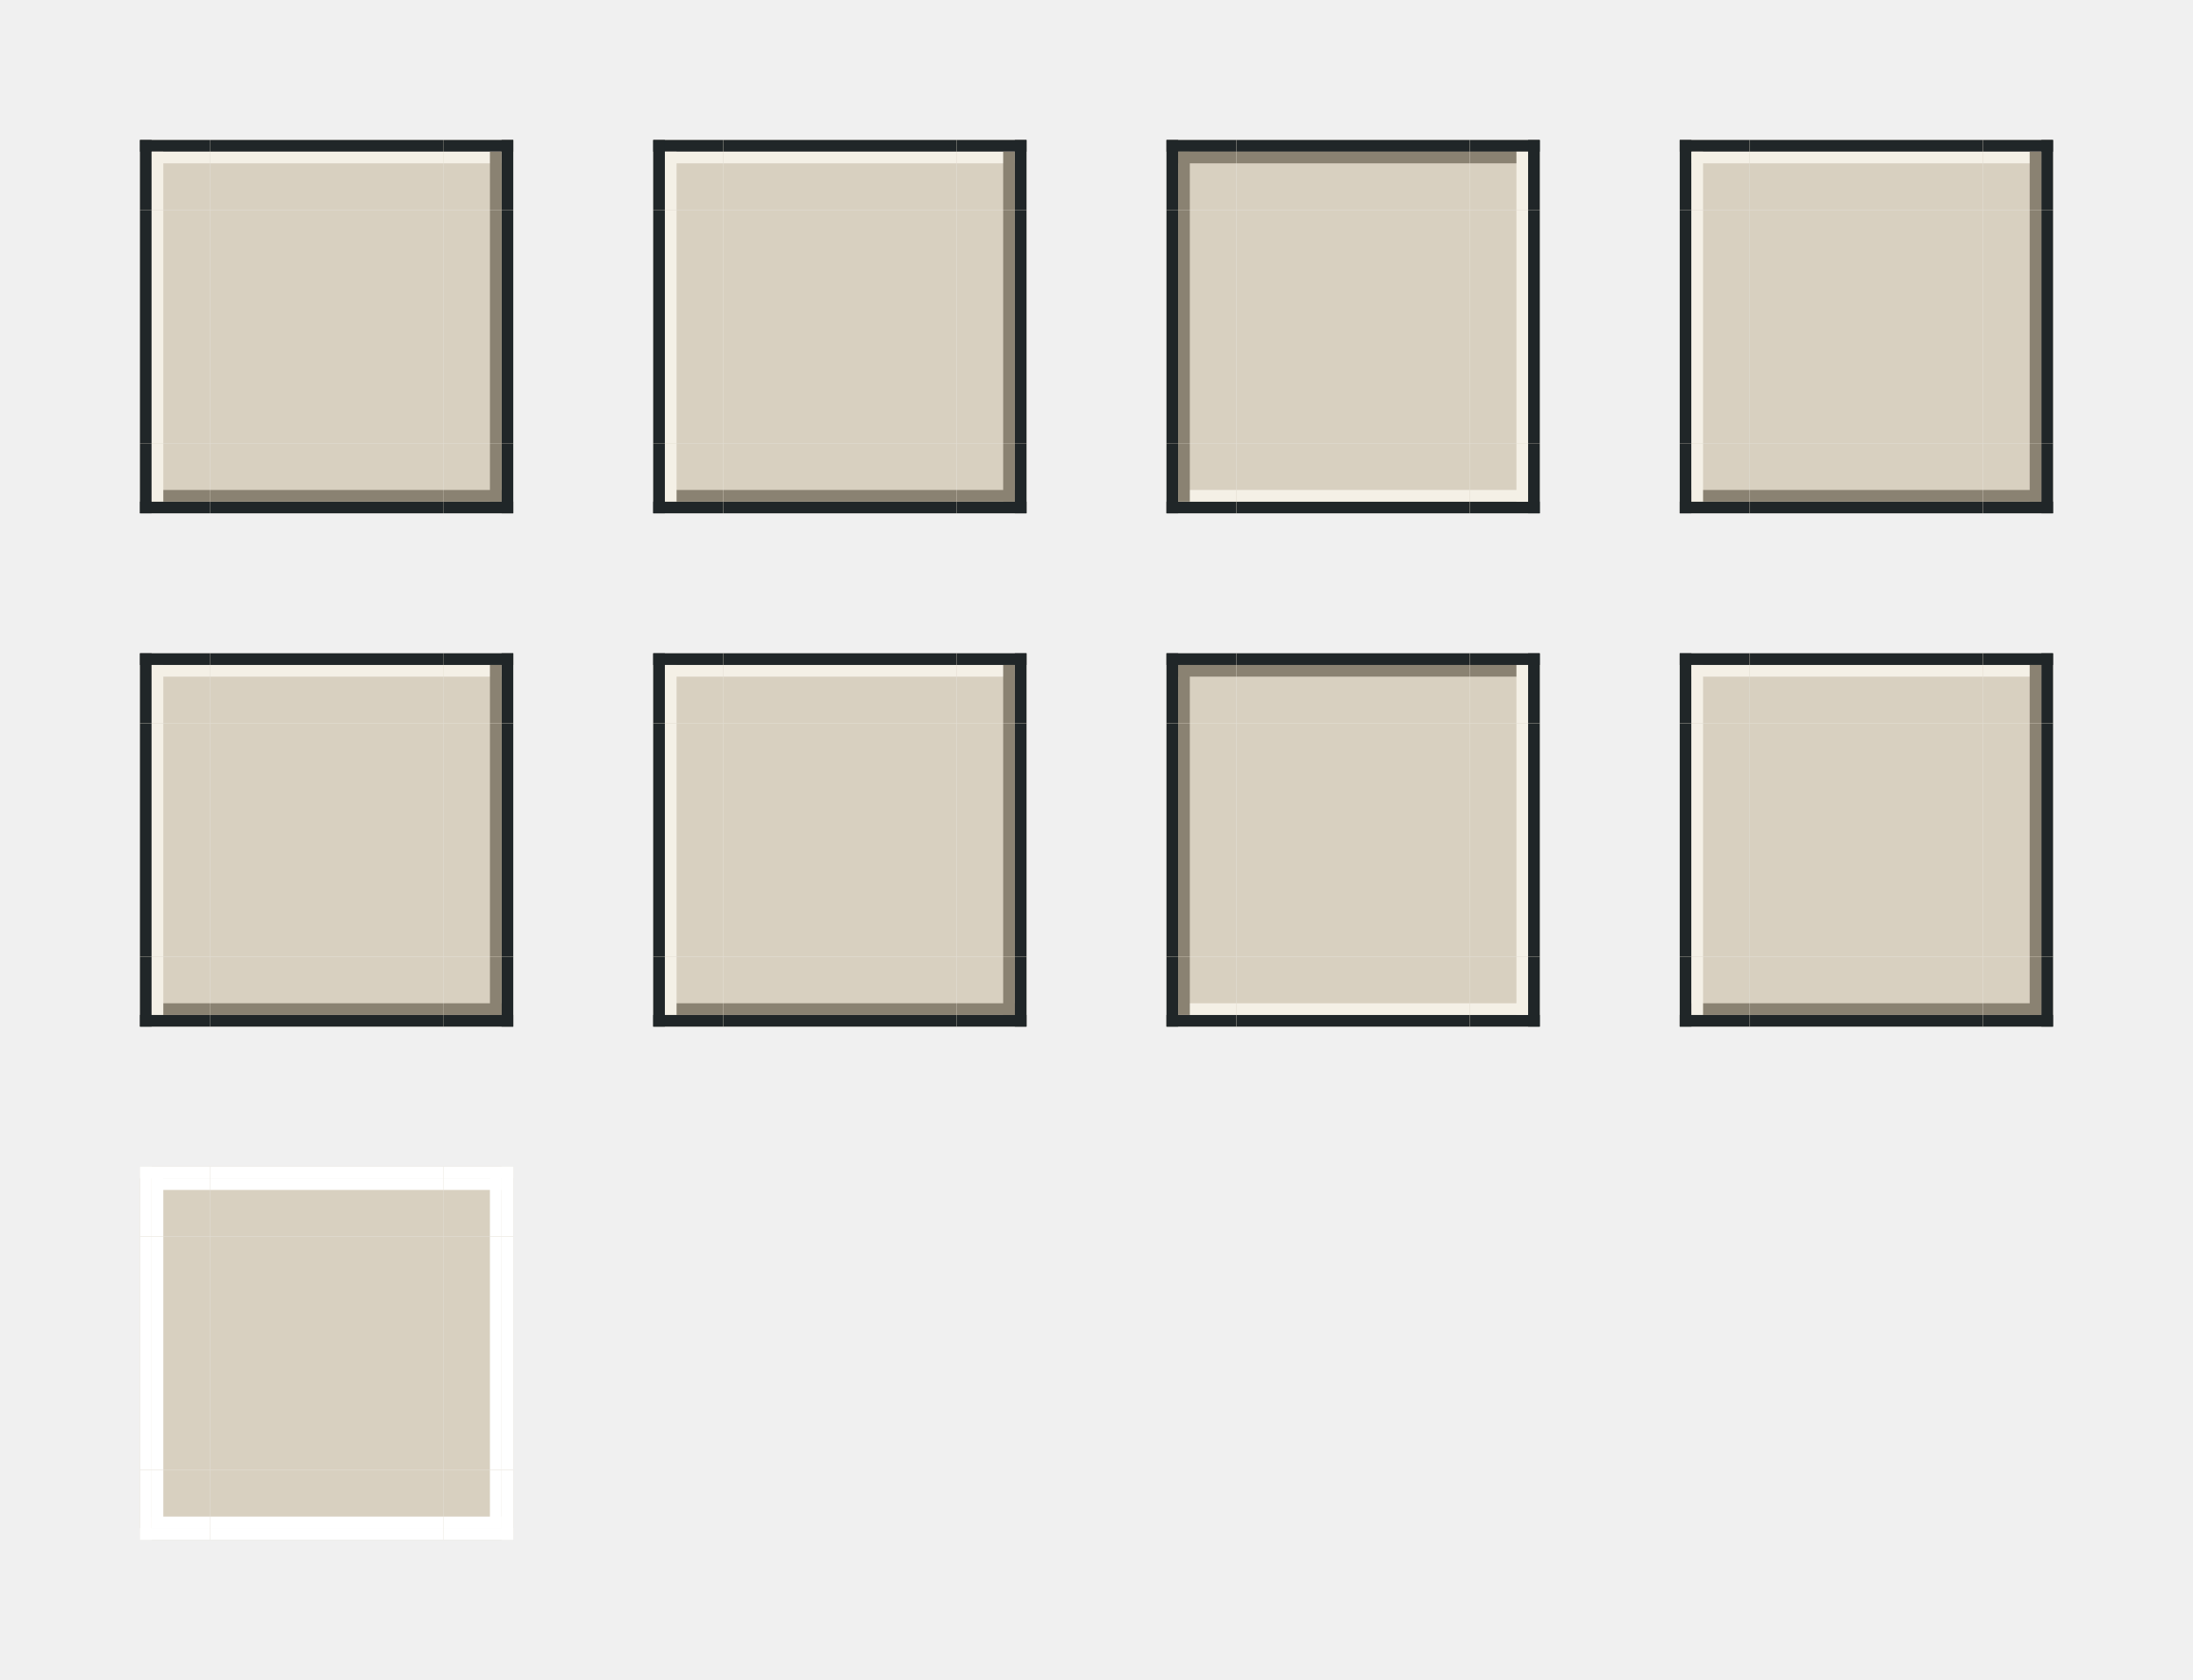
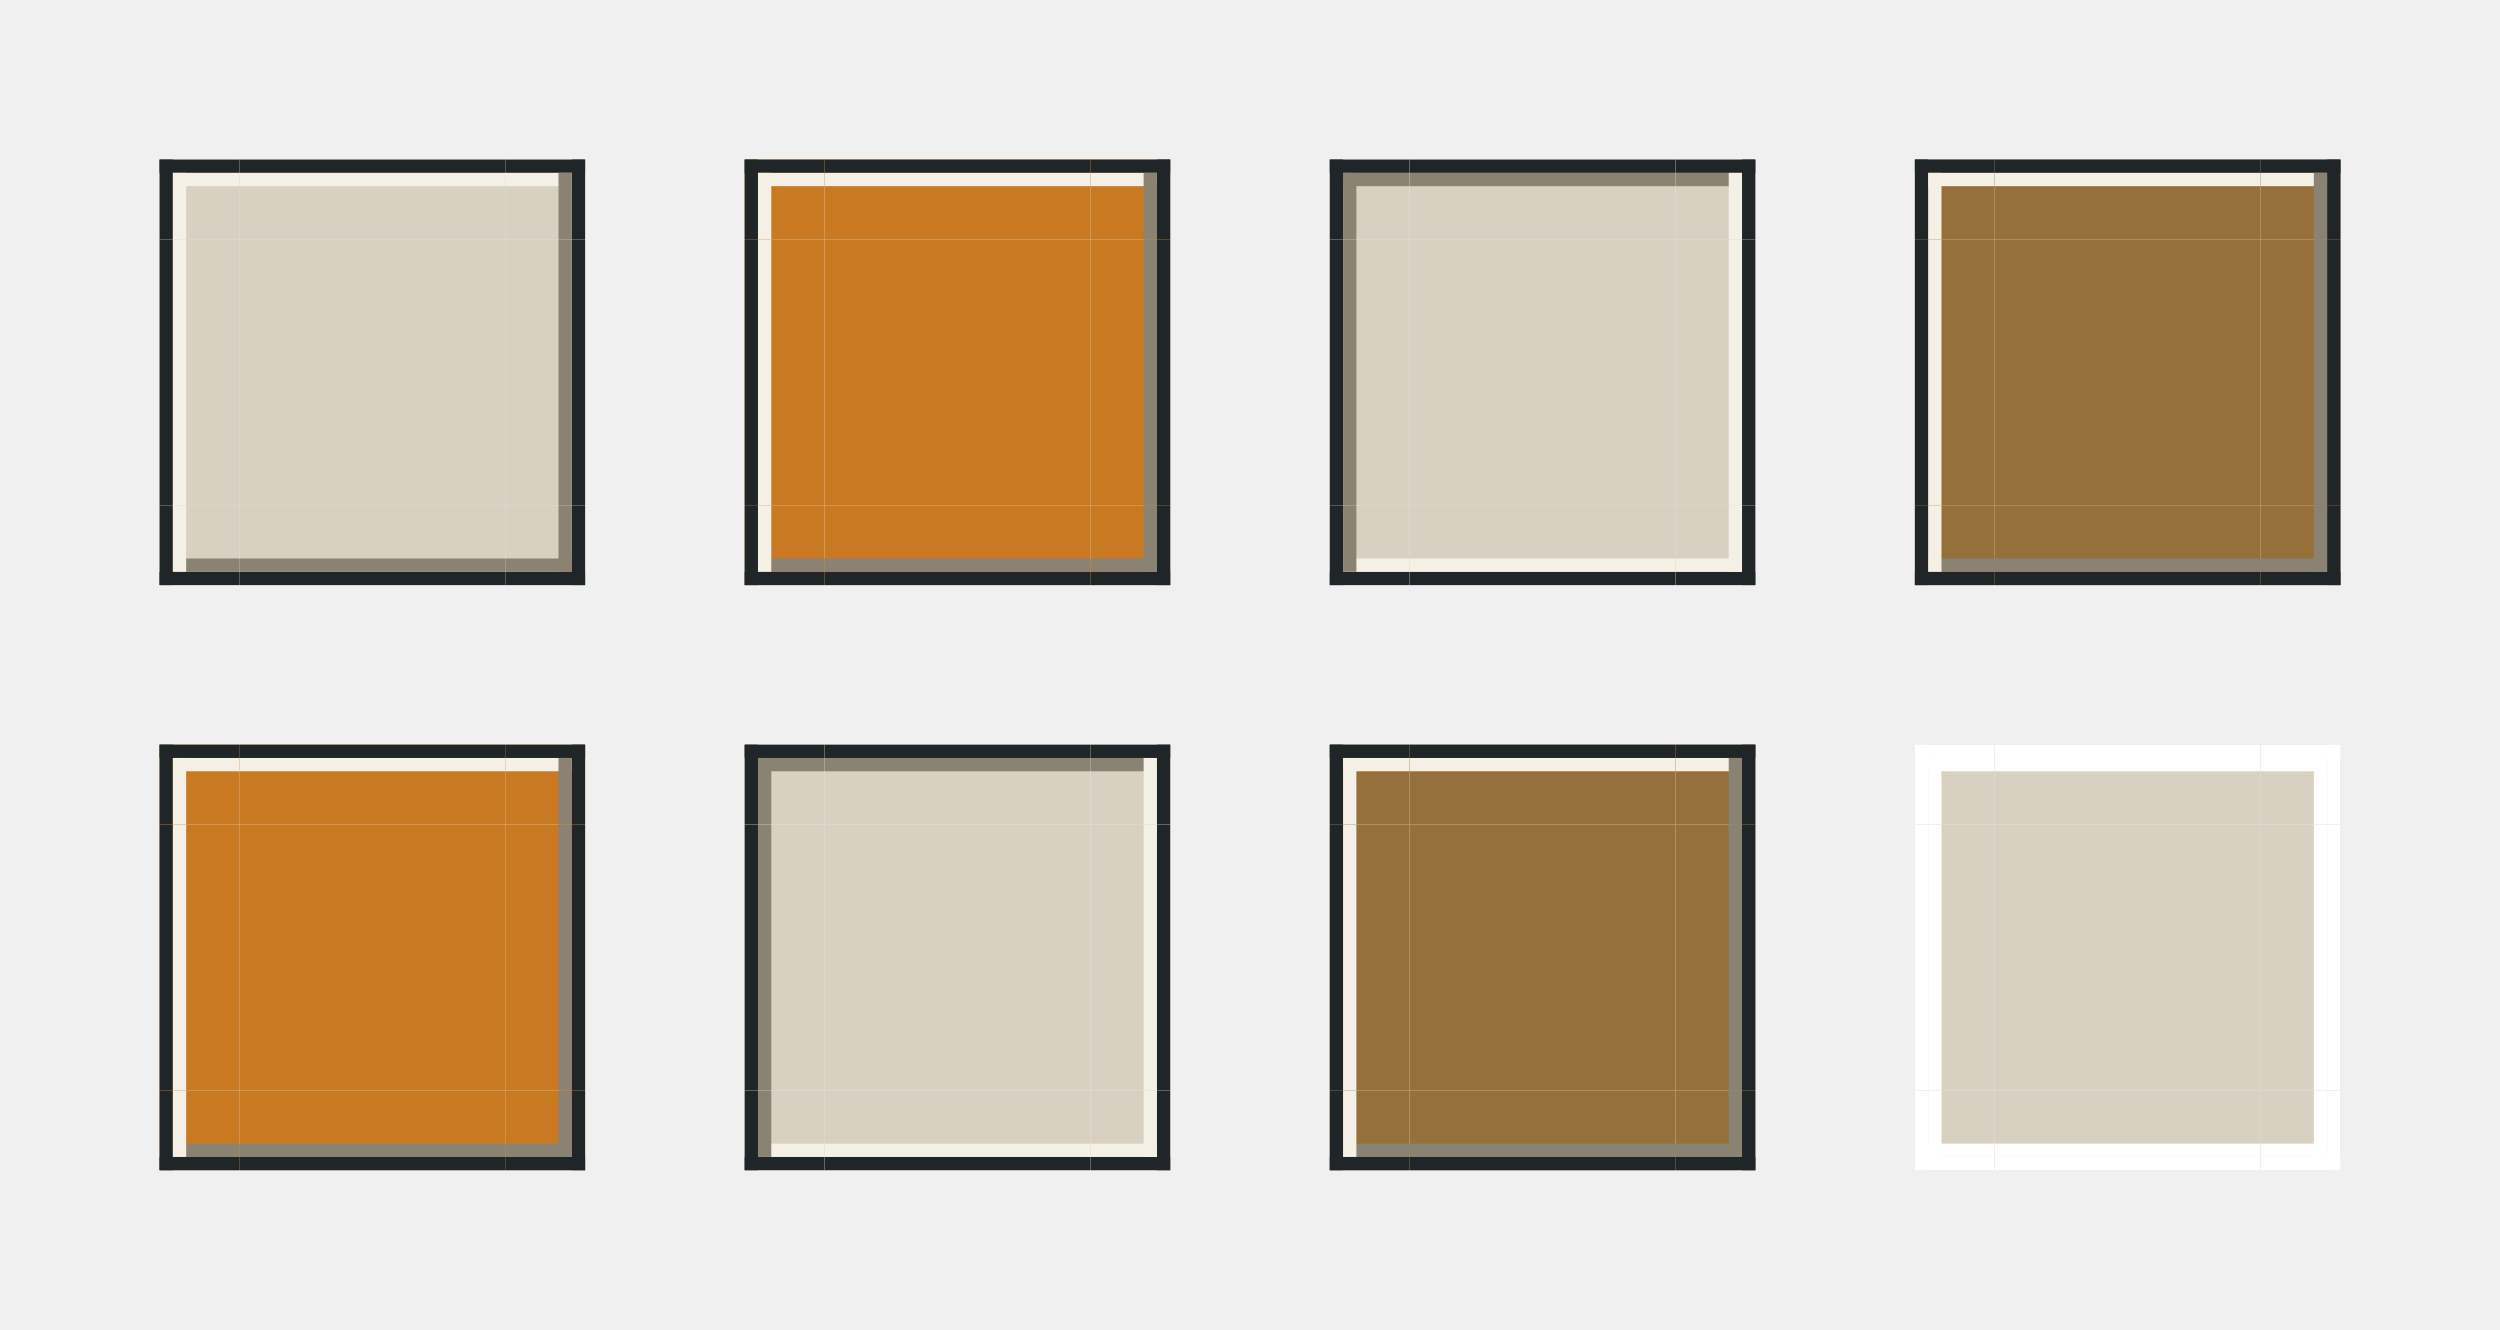
- <svg xmlns="http://www.w3.org/2000/svg" width="188" height="144" viewBox="0 0 188 144">
+ <svg xmlns="http://www.w3.org/2000/svg" width="188" height="100" viewBox="0 0 188 100">
  <defs>
    <style id="current-color-scheme" type="text/css">
      .ColorScheme-Text { color:#202628; stop-color:#202628; }
      .ColorScheme-Background { color:#d8d0c0; stop-color:#d8d0c0; }
      .ColorScheme-Highlight { color:#96703a; stop-color:#96703a; }
      .ColorScheme-ViewText { color:#202628; stop-color:#202628; }
      .ColorScheme-ViewBackground { color:#f0ece0; stop-color:#f0ece0; }
      .ColorScheme-ViewHover { color:#c87922; stop-color:#c87922; }
      .ColorScheme-ViewFocus { color:#96703a; stop-color:#96703a; }
      .ColorScheme-ButtonText { color:#202628; stop-color:#202628; }
      .ColorScheme-ButtonBackground { color:#d8d0c0; stop-color:#d8d0c0; }
      .ColorScheme-ButtonHover { color:#c87922; stop-color:#c87922; }
      .ColorScheme-ButtonFocus { color:#96703a; stop-color:#96703a; }
-       .ColorScheme-Frame { color:#202628; stop-color:#202628; }
+       .ColorScheme-HighlightedText { color:#f0ece0; stop-color:#f0ece0; }
+       .ColorScheme-ComplementaryBackground { color:#c8bca4; stop-color:#c8bca4; }
      .ColorScheme-NegativeText { color:#a83232; stop-color:#a83232; }
      .ColorScheme-NeutralText { color:#c87922; stop-color:#c87922; }
      .ColorScheme-PositiveText { color:#39734a; stop-color:#39734a; }
    </style>
  </defs>
  <g id="normal-topleft">
    <rect x="12" y="12" width="6" height="6" class="ColorScheme-Background" style="fill:currentColor;fill-opacity:1;stroke:none" />
    <rect x="12" y="12" width="6" height="1" fill="#202628" />
    <rect x="13" y="13" width="5" height="1" fill="#f4f0e6" />
    <rect x="12" y="12" width="1" height="6" fill="#202628" />
    <rect x="13" y="13" width="1" height="5" fill="#f4f0e6" />
  </g>
  <g id="normal-top">
    <rect x="18" y="12" width="20" height="6" class="ColorScheme-Background" style="fill:currentColor;fill-opacity:1;stroke:none" />
    <rect x="18" y="12" width="20" height="1" fill="#202628" />
    <rect x="18" y="13" width="20" height="1" fill="#f4f0e6" />
  </g>
  <g id="normal-topright">
    <rect x="38" y="12" width="6" height="6" class="ColorScheme-Background" style="fill:currentColor;fill-opacity:1;stroke:none" />
    <rect x="38" y="12" width="6" height="1" fill="#202628" />
    <rect x="38" y="13" width="5" height="1" fill="#f4f0e6" />
    <rect x="43" y="12" width="1" height="6" fill="#202628" />
    <rect x="42" y="13" width="1" height="5" fill="#8a8272" />
  </g>
  <g id="normal-left">
    <rect x="12" y="18" width="6" height="20" class="ColorScheme-Background" style="fill:currentColor;fill-opacity:1;stroke:none" />
    <rect x="12" y="18" width="1" height="20" fill="#202628" />
    <rect x="13" y="18" width="1" height="20" fill="#f4f0e6" />
  </g>
  <g id="normal-center">
    <rect x="18" y="18" width="20" height="20" class="ColorScheme-Background" style="fill:currentColor;fill-opacity:1;stroke:none" />
  </g>
  <g id="normal-right">
    <rect x="38" y="18" width="6" height="20" class="ColorScheme-Background" style="fill:currentColor;fill-opacity:1;stroke:none" />
    <rect x="43" y="18" width="1" height="20" fill="#202628" />
    <rect x="42" y="18" width="1" height="20" fill="#8a8272" />
  </g>
  <g id="normal-bottomleft">
    <rect x="12" y="38" width="6" height="6" class="ColorScheme-Background" style="fill:currentColor;fill-opacity:1;stroke:none" />
    <rect x="12" y="43" width="6" height="1" fill="#202628" />
    <rect x="13" y="42" width="5" height="1" fill="#8a8272" />
    <rect x="12" y="38" width="1" height="6" fill="#202628" />
    <rect x="13" y="38" width="1" height="5" fill="#f4f0e6" />
  </g>
  <g id="normal-bottom">
    <rect x="18" y="38" width="20" height="6" class="ColorScheme-Background" style="fill:currentColor;fill-opacity:1;stroke:none" />
    <rect x="18" y="43" width="20" height="1" fill="#202628" />
    <rect x="18" y="42" width="20" height="1" fill="#8a8272" />
  </g>
  <g id="normal-bottomright">
    <rect x="38" y="38" width="6" height="6" class="ColorScheme-Background" style="fill:currentColor;fill-opacity:1;stroke:none" />
    <rect x="38" y="43" width="6" height="1" fill="#202628" />
    <rect x="38" y="42" width="5" height="1" fill="#8a8272" />
    <rect x="43" y="38" width="1" height="6" fill="#202628" />
    <rect x="42" y="38" width="1" height="5" fill="#8a8272" />
  </g>
-   <rect id="normal-hint-top-margin" x="28" y="12" width="2" height="2" fill="#ff00ff" opacity="0" />
-   <rect id="normal-hint-bottom-margin" x="28" y="42" width="2" height="2" fill="#ff00ff" opacity="0" />
-   <rect id="normal-hint-left-margin" x="12" y="28" width="2" height="2" fill="#ff00ff" opacity="0" />
-   <rect id="normal-hint-right-margin" x="42" y="28" width="2" height="2" fill="#ff00ff" opacity="0" />
+   <rect id="normal-hint-top-margin" x="28" y="12" width="2" height="4" fill="#ff00ff" opacity="0" />
+   <rect id="normal-hint-bottom-margin" x="28" y="40" width="2" height="4" fill="#ff00ff" opacity="0" />
+   <rect id="normal-hint-left-margin" x="12" y="28" width="4" height="2" fill="#ff00ff" opacity="0" />
+   <rect id="normal-hint-right-margin" x="40" y="28" width="4" height="2" fill="#ff00ff" opacity="0" />
  <rect id="normal-hint-compose-over-border" x="15" y="13" width="1" height="1" fill="#00ff00" opacity="0" />
  <g id="hover-topleft">
-     <rect x="56" y="12" width="6" height="6" class="ColorScheme-Background" style="fill:currentColor;fill-opacity:1;stroke:none" />
+     <rect x="56" y="12" width="6" height="6" class="ColorScheme-ButtonHover" style="fill:currentColor;fill-opacity:1;stroke:none" />
    <rect x="56" y="12" width="6" height="1" fill="#202628" />
    <rect x="57" y="13" width="5" height="1" fill="#f4f0e6" />
    <rect x="56" y="12" width="1" height="6" fill="#202628" />
    <rect x="57" y="13" width="1" height="5" fill="#f4f0e6" />
  </g>
  <g id="hover-top">
-     <rect x="62" y="12" width="20" height="6" class="ColorScheme-Background" style="fill:currentColor;fill-opacity:1;stroke:none" />
+     <rect x="62" y="12" width="20" height="6" class="ColorScheme-ButtonHover" style="fill:currentColor;fill-opacity:1;stroke:none" />
    <rect x="62" y="12" width="20" height="1" fill="#202628" />
    <rect x="62" y="13" width="20" height="1" fill="#f4f0e6" />
  </g>
  <g id="hover-topright">
-     <rect x="82" y="12" width="6" height="6" class="ColorScheme-Background" style="fill:currentColor;fill-opacity:1;stroke:none" />
+     <rect x="82" y="12" width="6" height="6" class="ColorScheme-ButtonHover" style="fill:currentColor;fill-opacity:1;stroke:none" />
    <rect x="82" y="12" width="6" height="1" fill="#202628" />
    <rect x="82" y="13" width="5" height="1" fill="#f4f0e6" />
    <rect x="87" y="12" width="1" height="6" fill="#202628" />
    <rect x="86" y="13" width="1" height="5" fill="#8a8272" />
  </g>
  <g id="hover-left">
-     <rect x="56" y="18" width="6" height="20" class="ColorScheme-Background" style="fill:currentColor;fill-opacity:1;stroke:none" />
+     <rect x="56" y="18" width="6" height="20" class="ColorScheme-ButtonHover" style="fill:currentColor;fill-opacity:1;stroke:none" />
    <rect x="56" y="18" width="1" height="20" fill="#202628" />
    <rect x="57" y="18" width="1" height="20" fill="#f4f0e6" />
  </g>
  <g id="hover-center">
-     <rect x="62" y="18" width="20" height="20" class="ColorScheme-Background" style="fill:currentColor;fill-opacity:1;stroke:none" />
+     <rect x="62" y="18" width="20" height="20" class="ColorScheme-ButtonHover" style="fill:currentColor;fill-opacity:1;stroke:none" />
  </g>
  <g id="hover-right">
-     <rect x="82" y="18" width="6" height="20" class="ColorScheme-Background" style="fill:currentColor;fill-opacity:1;stroke:none" />
+     <rect x="82" y="18" width="6" height="20" class="ColorScheme-ButtonHover" style="fill:currentColor;fill-opacity:1;stroke:none" />
    <rect x="87" y="18" width="1" height="20" fill="#202628" />
    <rect x="86" y="18" width="1" height="20" fill="#8a8272" />
  </g>
  <g id="hover-bottomleft">
-     <rect x="56" y="38" width="6" height="6" class="ColorScheme-Background" style="fill:currentColor;fill-opacity:1;stroke:none" />
+     <rect x="56" y="38" width="6" height="6" class="ColorScheme-ButtonHover" style="fill:currentColor;fill-opacity:1;stroke:none" />
    <rect x="56" y="43" width="6" height="1" fill="#202628" />
    <rect x="57" y="42" width="5" height="1" fill="#8a8272" />
    <rect x="56" y="38" width="1" height="6" fill="#202628" />
    <rect x="57" y="38" width="1" height="5" fill="#f4f0e6" />
  </g>
  <g id="hover-bottom">
-     <rect x="62" y="38" width="20" height="6" class="ColorScheme-Background" style="fill:currentColor;fill-opacity:1;stroke:none" />
+     <rect x="62" y="38" width="20" height="6" class="ColorScheme-ButtonHover" style="fill:currentColor;fill-opacity:1;stroke:none" />
    <rect x="62" y="43" width="20" height="1" fill="#202628" />
    <rect x="62" y="42" width="20" height="1" fill="#8a8272" />
  </g>
  <g id="hover-bottomright">
-     <rect x="82" y="38" width="6" height="6" class="ColorScheme-Background" style="fill:currentColor;fill-opacity:1;stroke:none" />
+     <rect x="82" y="38" width="6" height="6" class="ColorScheme-ButtonHover" style="fill:currentColor;fill-opacity:1;stroke:none" />
    <rect x="82" y="43" width="6" height="1" fill="#202628" />
    <rect x="82" y="42" width="5" height="1" fill="#8a8272" />
    <rect x="87" y="38" width="1" height="6" fill="#202628" />
    <rect x="86" y="38" width="1" height="5" fill="#8a8272" />
  </g>
-   <rect id="hover-hint-top-margin" x="72" y="12" width="2" height="2" fill="#ff00ff" opacity="0" />
-   <rect id="hover-hint-bottom-margin" x="72" y="42" width="2" height="2" fill="#ff00ff" opacity="0" />
-   <rect id="hover-hint-left-margin" x="56" y="28" width="2" height="2" fill="#ff00ff" opacity="0" />
-   <rect id="hover-hint-right-margin" x="86" y="28" width="2" height="2" fill="#ff00ff" opacity="0" />
+   <rect id="hover-hint-top-margin" x="72" y="12" width="2" height="4" fill="#ff00ff" opacity="0" />
+   <rect id="hover-hint-bottom-margin" x="72" y="40" width="2" height="4" fill="#ff00ff" opacity="0" />
+   <rect id="hover-hint-left-margin" x="56" y="28" width="4" height="2" fill="#ff00ff" opacity="0" />
+   <rect id="hover-hint-right-margin" x="84" y="28" width="4" height="2" fill="#ff00ff" opacity="0" />
  <rect id="hover-hint-compose-over-border" x="59" y="13" width="1" height="1" fill="#00ff00" opacity="0" />
  <g id="pressed-topleft">
    <rect x="100" y="12" width="6" height="6" class="ColorScheme-Background" style="fill:currentColor;fill-opacity:1;stroke:none" />
    <rect x="100" y="12" width="6" height="1" fill="#202628" />
    <rect x="101" y="13" width="5" height="1" fill="#8a8272" />
    <rect x="100" y="12" width="1" height="6" fill="#202628" />
    <rect x="101" y="13" width="1" height="5" fill="#8a8272" />
  </g>
  <g id="pressed-top">
    <rect x="106" y="12" width="20" height="6" class="ColorScheme-Background" style="fill:currentColor;fill-opacity:1;stroke:none" />
    <rect x="106" y="12" width="20" height="1" fill="#202628" />
    <rect x="106" y="13" width="20" height="1" fill="#8a8272" />
  </g>
  <g id="pressed-topright">
    <rect x="126" y="12" width="6" height="6" class="ColorScheme-Background" style="fill:currentColor;fill-opacity:1;stroke:none" />
    <rect x="126" y="12" width="6" height="1" fill="#202628" />
    <rect x="126" y="13" width="5" height="1" fill="#8a8272" />
    <rect x="131" y="12" width="1" height="6" fill="#202628" />
    <rect x="130" y="13" width="1" height="5" fill="#f4f0e6" />
  </g>
  <g id="pressed-left">
    <rect x="100" y="18" width="6" height="20" class="ColorScheme-Background" style="fill:currentColor;fill-opacity:1;stroke:none" />
    <rect x="100" y="18" width="1" height="20" fill="#202628" />
    <rect x="101" y="18" width="1" height="20" fill="#8a8272" />
  </g>
  <g id="pressed-center">
    <rect x="106" y="18" width="20" height="20" class="ColorScheme-Background" style="fill:currentColor;fill-opacity:1;stroke:none" />
  </g>
  <g id="pressed-right">
    <rect x="126" y="18" width="6" height="20" class="ColorScheme-Background" style="fill:currentColor;fill-opacity:1;stroke:none" />
    <rect x="131" y="18" width="1" height="20" fill="#202628" />
    <rect x="130" y="18" width="1" height="20" fill="#f4f0e6" />
  </g>
  <g id="pressed-bottomleft">
    <rect x="100" y="38" width="6" height="6" class="ColorScheme-Background" style="fill:currentColor;fill-opacity:1;stroke:none" />
    <rect x="100" y="43" width="6" height="1" fill="#202628" />
    <rect x="101" y="42" width="5" height="1" fill="#f4f0e6" />
    <rect x="100" y="38" width="1" height="6" fill="#202628" />
    <rect x="101" y="38" width="1" height="5" fill="#8a8272" />
  </g>
  <g id="pressed-bottom">
    <rect x="106" y="38" width="20" height="6" class="ColorScheme-Background" style="fill:currentColor;fill-opacity:1;stroke:none" />
    <rect x="106" y="43" width="20" height="1" fill="#202628" />
    <rect x="106" y="42" width="20" height="1" fill="#f4f0e6" />
  </g>
  <g id="pressed-bottomright">
    <rect x="126" y="38" width="6" height="6" class="ColorScheme-Background" style="fill:currentColor;fill-opacity:1;stroke:none" />
    <rect x="126" y="43" width="6" height="1" fill="#202628" />
    <rect x="126" y="42" width="5" height="1" fill="#f4f0e6" />
    <rect x="131" y="38" width="1" height="6" fill="#202628" />
    <rect x="130" y="38" width="1" height="5" fill="#f4f0e6" />
  </g>
-   <rect id="pressed-hint-top-margin" x="116" y="12" width="2" height="2" fill="#ff00ff" opacity="0" />
-   <rect id="pressed-hint-bottom-margin" x="116" y="42" width="2" height="2" fill="#ff00ff" opacity="0" />
-   <rect id="pressed-hint-left-margin" x="100" y="28" width="2" height="2" fill="#ff00ff" opacity="0" />
-   <rect id="pressed-hint-right-margin" x="130" y="28" width="2" height="2" fill="#ff00ff" opacity="0" />
+   <rect id="pressed-hint-top-margin" x="116" y="12" width="2" height="4" fill="#ff00ff" opacity="0" />
+   <rect id="pressed-hint-bottom-margin" x="116" y="40" width="2" height="4" fill="#ff00ff" opacity="0" />
+   <rect id="pressed-hint-left-margin" x="100" y="28" width="4" height="2" fill="#ff00ff" opacity="0" />
+   <rect id="pressed-hint-right-margin" x="128" y="28" width="4" height="2" fill="#ff00ff" opacity="0" />
  <rect id="pressed-hint-compose-over-border" x="103" y="13" width="1" height="1" fill="#00ff00" opacity="0" />
  <g id="focus-topleft">
-     <rect x="144" y="12" width="6" height="6" class="ColorScheme-Background" style="fill:currentColor;fill-opacity:1;stroke:none" />
+     <rect x="144" y="12" width="6" height="6" class="ColorScheme-ButtonFocus" style="fill:currentColor;fill-opacity:1;stroke:none" />
    <rect x="144" y="12" width="6" height="1" fill="#202628" />
    <rect x="145" y="13" width="5" height="1" fill="#f4f0e6" />
    <rect x="144" y="12" width="1" height="6" fill="#202628" />
    <rect x="145" y="13" width="1" height="5" fill="#f4f0e6" />
  </g>
  <g id="focus-top">
-     <rect x="150" y="12" width="20" height="6" class="ColorScheme-Background" style="fill:currentColor;fill-opacity:1;stroke:none" />
+     <rect x="150" y="12" width="20" height="6" class="ColorScheme-ButtonFocus" style="fill:currentColor;fill-opacity:1;stroke:none" />
    <rect x="150" y="12" width="20" height="1" fill="#202628" />
    <rect x="150" y="13" width="20" height="1" fill="#f4f0e6" />
  </g>
  <g id="focus-topright">
-     <rect x="170" y="12" width="6" height="6" class="ColorScheme-Background" style="fill:currentColor;fill-opacity:1;stroke:none" />
+     <rect x="170" y="12" width="6" height="6" class="ColorScheme-ButtonFocus" style="fill:currentColor;fill-opacity:1;stroke:none" />
    <rect x="170" y="12" width="6" height="1" fill="#202628" />
    <rect x="170" y="13" width="5" height="1" fill="#f4f0e6" />
    <rect x="175" y="12" width="1" height="6" fill="#202628" />
    <rect x="174" y="13" width="1" height="5" fill="#8a8272" />
  </g>
  <g id="focus-left">
-     <rect x="144" y="18" width="6" height="20" class="ColorScheme-Background" style="fill:currentColor;fill-opacity:1;stroke:none" />
+     <rect x="144" y="18" width="6" height="20" class="ColorScheme-ButtonFocus" style="fill:currentColor;fill-opacity:1;stroke:none" />
    <rect x="144" y="18" width="1" height="20" fill="#202628" />
    <rect x="145" y="18" width="1" height="20" fill="#f4f0e6" />
  </g>
  <g id="focus-center">
-     <rect x="150" y="18" width="20" height="20" class="ColorScheme-Background" style="fill:currentColor;fill-opacity:1;stroke:none" />
+     <rect x="150" y="18" width="20" height="20" class="ColorScheme-ButtonFocus" style="fill:currentColor;fill-opacity:1;stroke:none" />
  </g>
  <g id="focus-right">
-     <rect x="170" y="18" width="6" height="20" class="ColorScheme-Background" style="fill:currentColor;fill-opacity:1;stroke:none" />
+     <rect x="170" y="18" width="6" height="20" class="ColorScheme-ButtonFocus" style="fill:currentColor;fill-opacity:1;stroke:none" />
    <rect x="175" y="18" width="1" height="20" fill="#202628" />
    <rect x="174" y="18" width="1" height="20" fill="#8a8272" />
  </g>
  <g id="focus-bottomleft">
-     <rect x="144" y="38" width="6" height="6" class="ColorScheme-Background" style="fill:currentColor;fill-opacity:1;stroke:none" />
+     <rect x="144" y="38" width="6" height="6" class="ColorScheme-ButtonFocus" style="fill:currentColor;fill-opacity:1;stroke:none" />
    <rect x="144" y="43" width="6" height="1" fill="#202628" />
    <rect x="145" y="42" width="5" height="1" fill="#8a8272" />
    <rect x="144" y="38" width="1" height="6" fill="#202628" />
    <rect x="145" y="38" width="1" height="5" fill="#f4f0e6" />
  </g>
  <g id="focus-bottom">
-     <rect x="150" y="38" width="20" height="6" class="ColorScheme-Background" style="fill:currentColor;fill-opacity:1;stroke:none" />
+     <rect x="150" y="38" width="20" height="6" class="ColorScheme-ButtonFocus" style="fill:currentColor;fill-opacity:1;stroke:none" />
    <rect x="150" y="43" width="20" height="1" fill="#202628" />
    <rect x="150" y="42" width="20" height="1" fill="#8a8272" />
  </g>
  <g id="focus-bottomright">
-     <rect x="170" y="38" width="6" height="6" class="ColorScheme-Background" style="fill:currentColor;fill-opacity:1;stroke:none" />
+     <rect x="170" y="38" width="6" height="6" class="ColorScheme-ButtonFocus" style="fill:currentColor;fill-opacity:1;stroke:none" />
    <rect x="170" y="43" width="6" height="1" fill="#202628" />
    <rect x="170" y="42" width="5" height="1" fill="#8a8272" />
    <rect x="175" y="38" width="1" height="6" fill="#202628" />
    <rect x="174" y="38" width="1" height="5" fill="#8a8272" />
  </g>
-   <rect id="focus-hint-top-margin" x="160" y="12" width="2" height="2" fill="#ff00ff" opacity="0" />
-   <rect id="focus-hint-bottom-margin" x="160" y="42" width="2" height="2" fill="#ff00ff" opacity="0" />
-   <rect id="focus-hint-left-margin" x="144" y="28" width="2" height="2" fill="#ff00ff" opacity="0" />
-   <rect id="focus-hint-right-margin" x="174" y="28" width="2" height="2" fill="#ff00ff" opacity="0" />
+   <rect id="focus-hint-top-margin" x="160" y="12" width="2" height="4" fill="#ff00ff" opacity="0" />
+   <rect id="focus-hint-bottom-margin" x="160" y="40" width="2" height="4" fill="#ff00ff" opacity="0" />
+   <rect id="focus-hint-left-margin" x="144" y="28" width="4" height="2" fill="#ff00ff" opacity="0" />
+   <rect id="focus-hint-right-margin" x="172" y="28" width="4" height="2" fill="#ff00ff" opacity="0" />
  <rect id="focus-hint-compose-over-border" x="147" y="13" width="1" height="1" fill="#00ff00" opacity="0" />
-   <g id="shadow-topleft">
-     <rect x="12" y="56" width="6" height="6" class="ColorScheme-Background" style="fill:currentColor;fill-opacity:1;stroke:none" />
+   <g id="toolbutton-hover-topleft">
+     <rect x="12" y="56" width="6" height="6" class="ColorScheme-ButtonHover" style="fill:currentColor;fill-opacity:1;stroke:none" />
    <rect x="12" y="56" width="6" height="1" fill="#202628" />
    <rect x="13" y="57" width="5" height="1" fill="#f4f0e6" />
    <rect x="12" y="56" width="1" height="6" fill="#202628" />
    <rect x="13" y="57" width="1" height="5" fill="#f4f0e6" />
  </g>
-   <g id="shadow-top">
-     <rect x="18" y="56" width="20" height="6" class="ColorScheme-Background" style="fill:currentColor;fill-opacity:1;stroke:none" />
+   <g id="toolbutton-hover-top">
+     <rect x="18" y="56" width="20" height="6" class="ColorScheme-ButtonHover" style="fill:currentColor;fill-opacity:1;stroke:none" />
    <rect x="18" y="56" width="20" height="1" fill="#202628" />
    <rect x="18" y="57" width="20" height="1" fill="#f4f0e6" />
  </g>
-   <g id="shadow-topright">
-     <rect x="38" y="56" width="6" height="6" class="ColorScheme-Background" style="fill:currentColor;fill-opacity:1;stroke:none" />
+   <g id="toolbutton-hover-topright">
+     <rect x="38" y="56" width="6" height="6" class="ColorScheme-ButtonHover" style="fill:currentColor;fill-opacity:1;stroke:none" />
    <rect x="38" y="56" width="6" height="1" fill="#202628" />
    <rect x="38" y="57" width="5" height="1" fill="#f4f0e6" />
    <rect x="43" y="56" width="1" height="6" fill="#202628" />
    <rect x="42" y="57" width="1" height="5" fill="#8a8272" />
  </g>
-   <g id="shadow-left">
-     <rect x="12" y="62" width="6" height="20" class="ColorScheme-Background" style="fill:currentColor;fill-opacity:1;stroke:none" />
+   <g id="toolbutton-hover-left">
+     <rect x="12" y="62" width="6" height="20" class="ColorScheme-ButtonHover" style="fill:currentColor;fill-opacity:1;stroke:none" />
    <rect x="12" y="62" width="1" height="20" fill="#202628" />
    <rect x="13" y="62" width="1" height="20" fill="#f4f0e6" />
  </g>
-   <g id="shadow-center">
-     <rect x="18" y="62" width="20" height="20" class="ColorScheme-Background" style="fill:currentColor;fill-opacity:1;stroke:none" />
-   </g>
-   <g id="shadow-right">
-     <rect x="38" y="62" width="6" height="20" class="ColorScheme-Background" style="fill:currentColor;fill-opacity:1;stroke:none" />
+   <g id="toolbutton-hover-center">
+     <rect x="18" y="62" width="20" height="20" class="ColorScheme-ButtonHover" style="fill:currentColor;fill-opacity:1;stroke:none" />
+   </g>
+   <g id="toolbutton-hover-right">
+     <rect x="38" y="62" width="6" height="20" class="ColorScheme-ButtonHover" style="fill:currentColor;fill-opacity:1;stroke:none" />
    <rect x="43" y="62" width="1" height="20" fill="#202628" />
    <rect x="42" y="62" width="1" height="20" fill="#8a8272" />
  </g>
-   <g id="shadow-bottomleft">
-     <rect x="12" y="82" width="6" height="6" class="ColorScheme-Background" style="fill:currentColor;fill-opacity:1;stroke:none" />
+   <g id="toolbutton-hover-bottomleft">
+     <rect x="12" y="82" width="6" height="6" class="ColorScheme-ButtonHover" style="fill:currentColor;fill-opacity:1;stroke:none" />
    <rect x="12" y="87" width="6" height="1" fill="#202628" />
    <rect x="13" y="86" width="5" height="1" fill="#8a8272" />
    <rect x="12" y="82" width="1" height="6" fill="#202628" />
    <rect x="13" y="82" width="1" height="5" fill="#f4f0e6" />
  </g>
-   <g id="shadow-bottom">
-     <rect x="18" y="82" width="20" height="6" class="ColorScheme-Background" style="fill:currentColor;fill-opacity:1;stroke:none" />
+   <g id="toolbutton-hover-bottom">
+     <rect x="18" y="82" width="20" height="6" class="ColorScheme-ButtonHover" style="fill:currentColor;fill-opacity:1;stroke:none" />
    <rect x="18" y="87" width="20" height="1" fill="#202628" />
    <rect x="18" y="86" width="20" height="1" fill="#8a8272" />
  </g>
-   <g id="shadow-bottomright">
-     <rect x="38" y="82" width="6" height="6" class="ColorScheme-Background" style="fill:currentColor;fill-opacity:1;stroke:none" />
+   <g id="toolbutton-hover-bottomright">
+     <rect x="38" y="82" width="6" height="6" class="ColorScheme-ButtonHover" style="fill:currentColor;fill-opacity:1;stroke:none" />
    <rect x="38" y="87" width="6" height="1" fill="#202628" />
    <rect x="38" y="86" width="5" height="1" fill="#8a8272" />
    <rect x="43" y="82" width="1" height="6" fill="#202628" />
    <rect x="42" y="82" width="1" height="5" fill="#8a8272" />
  </g>
-   <rect id="shadow-hint-top-margin" x="28" y="56" width="2" height="2" fill="#ff00ff" opacity="0" />
-   <rect id="shadow-hint-bottom-margin" x="28" y="86" width="2" height="2" fill="#ff00ff" opacity="0" />
-   <rect id="shadow-hint-left-margin" x="12" y="72" width="2" height="2" fill="#ff00ff" opacity="0" />
-   <rect id="shadow-hint-right-margin" x="42" y="72" width="2" height="2" fill="#ff00ff" opacity="0" />
-   <rect id="shadow-hint-compose-over-border" x="15" y="57" width="1" height="1" fill="#00ff00" opacity="0" />
-   <g id="toolbutton-hover-topleft">
+   <rect id="toolbutton-hover-hint-top-margin" x="28" y="56" width="2" height="4" fill="#ff00ff" opacity="0" />
+   <rect id="toolbutton-hover-hint-bottom-margin" x="28" y="84" width="2" height="4" fill="#ff00ff" opacity="0" />
+   <rect id="toolbutton-hover-hint-left-margin" x="12" y="72" width="4" height="2" fill="#ff00ff" opacity="0" />
+   <rect id="toolbutton-hover-hint-right-margin" x="40" y="72" width="4" height="2" fill="#ff00ff" opacity="0" />
+   <rect id="toolbutton-hover-hint-compose-over-border" x="15" y="57" width="1" height="1" fill="#00ff00" opacity="0" />
+   <g id="toolbutton-pressed-topleft">
    <rect x="56" y="56" width="6" height="6" class="ColorScheme-Background" style="fill:currentColor;fill-opacity:1;stroke:none" />
    <rect x="56" y="56" width="6" height="1" fill="#202628" />
-     <rect x="57" y="57" width="5" height="1" fill="#f4f0e6" />
+     <rect x="57" y="57" width="5" height="1" fill="#8a8272" />
    <rect x="56" y="56" width="1" height="6" fill="#202628" />
-     <rect x="57" y="57" width="1" height="5" fill="#f4f0e6" />
-   </g>
-   <g id="toolbutton-hover-top">
+     <rect x="57" y="57" width="1" height="5" fill="#8a8272" />
+   </g>
+   <g id="toolbutton-pressed-top">
    <rect x="62" y="56" width="20" height="6" class="ColorScheme-Background" style="fill:currentColor;fill-opacity:1;stroke:none" />
    <rect x="62" y="56" width="20" height="1" fill="#202628" />
-     <rect x="62" y="57" width="20" height="1" fill="#f4f0e6" />
-   </g>
-   <g id="toolbutton-hover-topright">
+     <rect x="62" y="57" width="20" height="1" fill="#8a8272" />
+   </g>
+   <g id="toolbutton-pressed-topright">
    <rect x="82" y="56" width="6" height="6" class="ColorScheme-Background" style="fill:currentColor;fill-opacity:1;stroke:none" />
    <rect x="82" y="56" width="6" height="1" fill="#202628" />
-     <rect x="82" y="57" width="5" height="1" fill="#f4f0e6" />
+     <rect x="82" y="57" width="5" height="1" fill="#8a8272" />
    <rect x="87" y="56" width="1" height="6" fill="#202628" />
-     <rect x="86" y="57" width="1" height="5" fill="#8a8272" />
-   </g>
-   <g id="toolbutton-hover-left">
+     <rect x="86" y="57" width="1" height="5" fill="#f4f0e6" />
+   </g>
+   <g id="toolbutton-pressed-left">
    <rect x="56" y="62" width="6" height="20" class="ColorScheme-Background" style="fill:currentColor;fill-opacity:1;stroke:none" />
    <rect x="56" y="62" width="1" height="20" fill="#202628" />
-     <rect x="57" y="62" width="1" height="20" fill="#f4f0e6" />
-   </g>
-   <g id="toolbutton-hover-center">
+     <rect x="57" y="62" width="1" height="20" fill="#8a8272" />
+   </g>
+   <g id="toolbutton-pressed-center">
    <rect x="62" y="62" width="20" height="20" class="ColorScheme-Background" style="fill:currentColor;fill-opacity:1;stroke:none" />
  </g>
-   <g id="toolbutton-hover-right">
+   <g id="toolbutton-pressed-right">
    <rect x="82" y="62" width="6" height="20" class="ColorScheme-Background" style="fill:currentColor;fill-opacity:1;stroke:none" />
    <rect x="87" y="62" width="1" height="20" fill="#202628" />
-     <rect x="86" y="62" width="1" height="20" fill="#8a8272" />
-   </g>
-   <g id="toolbutton-hover-bottomleft">
+     <rect x="86" y="62" width="1" height="20" fill="#f4f0e6" />
+   </g>
+   <g id="toolbutton-pressed-bottomleft">
    <rect x="56" y="82" width="6" height="6" class="ColorScheme-Background" style="fill:currentColor;fill-opacity:1;stroke:none" />
    <rect x="56" y="87" width="6" height="1" fill="#202628" />
-     <rect x="57" y="86" width="5" height="1" fill="#8a8272" />
+     <rect x="57" y="86" width="5" height="1" fill="#f4f0e6" />
    <rect x="56" y="82" width="1" height="6" fill="#202628" />
-     <rect x="57" y="82" width="1" height="5" fill="#f4f0e6" />
-   </g>
-   <g id="toolbutton-hover-bottom">
+     <rect x="57" y="82" width="1" height="5" fill="#8a8272" />
+   </g>
+   <g id="toolbutton-pressed-bottom">
    <rect x="62" y="82" width="20" height="6" class="ColorScheme-Background" style="fill:currentColor;fill-opacity:1;stroke:none" />
    <rect x="62" y="87" width="20" height="1" fill="#202628" />
-     <rect x="62" y="86" width="20" height="1" fill="#8a8272" />
-   </g>
-   <g id="toolbutton-hover-bottomright">
+     <rect x="62" y="86" width="20" height="1" fill="#f4f0e6" />
+   </g>
+   <g id="toolbutton-pressed-bottomright">
    <rect x="82" y="82" width="6" height="6" class="ColorScheme-Background" style="fill:currentColor;fill-opacity:1;stroke:none" />
    <rect x="82" y="87" width="6" height="1" fill="#202628" />
-     <rect x="82" y="86" width="5" height="1" fill="#8a8272" />
+     <rect x="82" y="86" width="5" height="1" fill="#f4f0e6" />
    <rect x="87" y="82" width="1" height="6" fill="#202628" />
-     <rect x="86" y="82" width="1" height="5" fill="#8a8272" />
-   </g>
-   <rect id="toolbutton-hover-hint-top-margin" x="72" y="56" width="2" height="2" fill="#ff00ff" opacity="0" />
-   <rect id="toolbutton-hover-hint-bottom-margin" x="72" y="86" width="2" height="2" fill="#ff00ff" opacity="0" />
-   <rect id="toolbutton-hover-hint-left-margin" x="56" y="72" width="2" height="2" fill="#ff00ff" opacity="0" />
-   <rect id="toolbutton-hover-hint-right-margin" x="86" y="72" width="2" height="2" fill="#ff00ff" opacity="0" />
-   <rect id="toolbutton-hover-hint-compose-over-border" x="59" y="57" width="1" height="1" fill="#00ff00" opacity="0" />
-   <g id="toolbutton-pressed-topleft">
-     <rect x="100" y="56" width="6" height="6" class="ColorScheme-Background" style="fill:currentColor;fill-opacity:1;stroke:none" />
+     <rect x="86" y="82" width="1" height="5" fill="#f4f0e6" />
+   </g>
+   <rect id="toolbutton-pressed-hint-top-margin" x="72" y="56" width="2" height="4" fill="#ff00ff" opacity="0" />
+   <rect id="toolbutton-pressed-hint-bottom-margin" x="72" y="84" width="2" height="4" fill="#ff00ff" opacity="0" />
+   <rect id="toolbutton-pressed-hint-left-margin" x="56" y="72" width="4" height="2" fill="#ff00ff" opacity="0" />
+   <rect id="toolbutton-pressed-hint-right-margin" x="84" y="72" width="4" height="2" fill="#ff00ff" opacity="0" />
+   <rect id="toolbutton-pressed-hint-compose-over-border" x="59" y="57" width="1" height="1" fill="#00ff00" opacity="0" />
+   <g id="toolbutton-focus-topleft">
+     <rect x="100" y="56" width="6" height="6" class="ColorScheme-ButtonFocus" style="fill:currentColor;fill-opacity:1;stroke:none" />
    <rect x="100" y="56" width="6" height="1" fill="#202628" />
-     <rect x="101" y="57" width="5" height="1" fill="#8a8272" />
+     <rect x="101" y="57" width="5" height="1" fill="#f4f0e6" />
    <rect x="100" y="56" width="1" height="6" fill="#202628" />
-     <rect x="101" y="57" width="1" height="5" fill="#8a8272" />
-   </g>
-   <g id="toolbutton-pressed-top">
-     <rect x="106" y="56" width="20" height="6" class="ColorScheme-Background" style="fill:currentColor;fill-opacity:1;stroke:none" />
+     <rect x="101" y="57" width="1" height="5" fill="#f4f0e6" />
+   </g>
+   <g id="toolbutton-focus-top">
+     <rect x="106" y="56" width="20" height="6" class="ColorScheme-ButtonFocus" style="fill:currentColor;fill-opacity:1;stroke:none" />
    <rect x="106" y="56" width="20" height="1" fill="#202628" />
-     <rect x="106" y="57" width="20" height="1" fill="#8a8272" />
-   </g>
-   <g id="toolbutton-pressed-topright">
-     <rect x="126" y="56" width="6" height="6" class="ColorScheme-Background" style="fill:currentColor;fill-opacity:1;stroke:none" />
+     <rect x="106" y="57" width="20" height="1" fill="#f4f0e6" />
+   </g>
+   <g id="toolbutton-focus-topright">
+     <rect x="126" y="56" width="6" height="6" class="ColorScheme-ButtonFocus" style="fill:currentColor;fill-opacity:1;stroke:none" />
    <rect x="126" y="56" width="6" height="1" fill="#202628" />
-     <rect x="126" y="57" width="5" height="1" fill="#8a8272" />
+     <rect x="126" y="57" width="5" height="1" fill="#f4f0e6" />
    <rect x="131" y="56" width="1" height="6" fill="#202628" />
-     <rect x="130" y="57" width="1" height="5" fill="#f4f0e6" />
-   </g>
-   <g id="toolbutton-pressed-left">
-     <rect x="100" y="62" width="6" height="20" class="ColorScheme-Background" style="fill:currentColor;fill-opacity:1;stroke:none" />
+     <rect x="130" y="57" width="1" height="5" fill="#8a8272" />
+   </g>
+   <g id="toolbutton-focus-left">
+     <rect x="100" y="62" width="6" height="20" class="ColorScheme-ButtonFocus" style="fill:currentColor;fill-opacity:1;stroke:none" />
    <rect x="100" y="62" width="1" height="20" fill="#202628" />
-     <rect x="101" y="62" width="1" height="20" fill="#8a8272" />
-   </g>
-   <g id="toolbutton-pressed-center">
-     <rect x="106" y="62" width="20" height="20" class="ColorScheme-Background" style="fill:currentColor;fill-opacity:1;stroke:none" />
-   </g>
-   <g id="toolbutton-pressed-right">
-     <rect x="126" y="62" width="6" height="20" class="ColorScheme-Background" style="fill:currentColor;fill-opacity:1;stroke:none" />
+     <rect x="101" y="62" width="1" height="20" fill="#f4f0e6" />
+   </g>
+   <g id="toolbutton-focus-center">
+     <rect x="106" y="62" width="20" height="20" class="ColorScheme-ButtonFocus" style="fill:currentColor;fill-opacity:1;stroke:none" />
+   </g>
+   <g id="toolbutton-focus-right">
+     <rect x="126" y="62" width="6" height="20" class="ColorScheme-ButtonFocus" style="fill:currentColor;fill-opacity:1;stroke:none" />
    <rect x="131" y="62" width="1" height="20" fill="#202628" />
-     <rect x="130" y="62" width="1" height="20" fill="#f4f0e6" />
-   </g>
-   <g id="toolbutton-pressed-bottomleft">
-     <rect x="100" y="82" width="6" height="6" class="ColorScheme-Background" style="fill:currentColor;fill-opacity:1;stroke:none" />
+     <rect x="130" y="62" width="1" height="20" fill="#8a8272" />
+   </g>
+   <g id="toolbutton-focus-bottomleft">
+     <rect x="100" y="82" width="6" height="6" class="ColorScheme-ButtonFocus" style="fill:currentColor;fill-opacity:1;stroke:none" />
    <rect x="100" y="87" width="6" height="1" fill="#202628" />
-     <rect x="101" y="86" width="5" height="1" fill="#f4f0e6" />
+     <rect x="101" y="86" width="5" height="1" fill="#8a8272" />
    <rect x="100" y="82" width="1" height="6" fill="#202628" />
-     <rect x="101" y="82" width="1" height="5" fill="#8a8272" />
-   </g>
-   <g id="toolbutton-pressed-bottom">
-     <rect x="106" y="82" width="20" height="6" class="ColorScheme-Background" style="fill:currentColor;fill-opacity:1;stroke:none" />
+     <rect x="101" y="82" width="1" height="5" fill="#f4f0e6" />
+   </g>
+   <g id="toolbutton-focus-bottom">
+     <rect x="106" y="82" width="20" height="6" class="ColorScheme-ButtonFocus" style="fill:currentColor;fill-opacity:1;stroke:none" />
    <rect x="106" y="87" width="20" height="1" fill="#202628" />
-     <rect x="106" y="86" width="20" height="1" fill="#f4f0e6" />
-   </g>
-   <g id="toolbutton-pressed-bottomright">
-     <rect x="126" y="82" width="6" height="6" class="ColorScheme-Background" style="fill:currentColor;fill-opacity:1;stroke:none" />
+     <rect x="106" y="86" width="20" height="1" fill="#8a8272" />
+   </g>
+   <g id="toolbutton-focus-bottomright">
+     <rect x="126" y="82" width="6" height="6" class="ColorScheme-ButtonFocus" style="fill:currentColor;fill-opacity:1;stroke:none" />
    <rect x="126" y="87" width="6" height="1" fill="#202628" />
-     <rect x="126" y="86" width="5" height="1" fill="#f4f0e6" />
+     <rect x="126" y="86" width="5" height="1" fill="#8a8272" />
    <rect x="131" y="82" width="1" height="6" fill="#202628" />
-     <rect x="130" y="82" width="1" height="5" fill="#f4f0e6" />
-   </g>
-   <rect id="toolbutton-pressed-hint-top-margin" x="116" y="56" width="2" height="2" fill="#ff00ff" opacity="0" />
-   <rect id="toolbutton-pressed-hint-bottom-margin" x="116" y="86" width="2" height="2" fill="#ff00ff" opacity="0" />
-   <rect id="toolbutton-pressed-hint-left-margin" x="100" y="72" width="2" height="2" fill="#ff00ff" opacity="0" />
-   <rect id="toolbutton-pressed-hint-right-margin" x="130" y="72" width="2" height="2" fill="#ff00ff" opacity="0" />
-   <rect id="toolbutton-pressed-hint-compose-over-border" x="103" y="57" width="1" height="1" fill="#00ff00" opacity="0" />
-   <g id="toolbutton-focus-topleft">
-     <rect x="144" y="56" width="6" height="6" class="ColorScheme-Background" style="fill:currentColor;fill-opacity:1;stroke:none" />
-     <rect x="144" y="56" width="6" height="1" fill="#202628" />
-     <rect x="145" y="57" width="5" height="1" fill="#f4f0e6" />
-     <rect x="144" y="56" width="1" height="6" fill="#202628" />
-     <rect x="145" y="57" width="1" height="5" fill="#f4f0e6" />
-   </g>
-   <g id="toolbutton-focus-top">
-     <rect x="150" y="56" width="20" height="6" class="ColorScheme-Background" style="fill:currentColor;fill-opacity:1;stroke:none" />
-     <rect x="150" y="56" width="20" height="1" fill="#202628" />
-     <rect x="150" y="57" width="20" height="1" fill="#f4f0e6" />
-   </g>
-   <g id="toolbutton-focus-topright">
-     <rect x="170" y="56" width="6" height="6" class="ColorScheme-Background" style="fill:currentColor;fill-opacity:1;stroke:none" />
-     <rect x="170" y="56" width="6" height="1" fill="#202628" />
-     <rect x="170" y="57" width="5" height="1" fill="#f4f0e6" />
-     <rect x="175" y="56" width="1" height="6" fill="#202628" />
-     <rect x="174" y="57" width="1" height="5" fill="#8a8272" />
-   </g>
-   <g id="toolbutton-focus-left">
-     <rect x="144" y="62" width="6" height="20" class="ColorScheme-Background" style="fill:currentColor;fill-opacity:1;stroke:none" />
-     <rect x="144" y="62" width="1" height="20" fill="#202628" />
-     <rect x="145" y="62" width="1" height="20" fill="#f4f0e6" />
-   </g>
-   <g id="toolbutton-focus-center">
-     <rect x="150" y="62" width="20" height="20" class="ColorScheme-Background" style="fill:currentColor;fill-opacity:1;stroke:none" />
-   </g>
-   <g id="toolbutton-focus-right">
-     <rect x="170" y="62" width="6" height="20" class="ColorScheme-Background" style="fill:currentColor;fill-opacity:1;stroke:none" />
-     <rect x="175" y="62" width="1" height="20" fill="#202628" />
-     <rect x="174" y="62" width="1" height="20" fill="#8a8272" />
-   </g>
-   <g id="toolbutton-focus-bottomleft">
-     <rect x="144" y="82" width="6" height="6" class="ColorScheme-Background" style="fill:currentColor;fill-opacity:1;stroke:none" />
-     <rect x="144" y="87" width="6" height="1" fill="#202628" />
-     <rect x="145" y="86" width="5" height="1" fill="#8a8272" />
-     <rect x="144" y="82" width="1" height="6" fill="#202628" />
-     <rect x="145" y="82" width="1" height="5" fill="#f4f0e6" />
-   </g>
-   <g id="toolbutton-focus-bottom">
-     <rect x="150" y="82" width="20" height="6" class="ColorScheme-Background" style="fill:currentColor;fill-opacity:1;stroke:none" />
-     <rect x="150" y="87" width="20" height="1" fill="#202628" />
-     <rect x="150" y="86" width="20" height="1" fill="#8a8272" />
-   </g>
-   <g id="toolbutton-focus-bottomright">
-     <rect x="170" y="82" width="6" height="6" class="ColorScheme-Background" style="fill:currentColor;fill-opacity:1;stroke:none" />
-     <rect x="170" y="87" width="6" height="1" fill="#202628" />
-     <rect x="170" y="86" width="5" height="1" fill="#8a8272" />
-     <rect x="175" y="82" width="1" height="6" fill="#202628" />
-     <rect x="174" y="82" width="1" height="5" fill="#8a8272" />
-   </g>
-   <rect id="toolbutton-focus-hint-top-margin" x="160" y="56" width="2" height="2" fill="#ff00ff" opacity="0" />
-   <rect id="toolbutton-focus-hint-bottom-margin" x="160" y="86" width="2" height="2" fill="#ff00ff" opacity="0" />
-   <rect id="toolbutton-focus-hint-left-margin" x="144" y="72" width="2" height="2" fill="#ff00ff" opacity="0" />
-   <rect id="toolbutton-focus-hint-right-margin" x="174" y="72" width="2" height="2" fill="#ff00ff" opacity="0" />
-   <rect id="toolbutton-focus-hint-compose-over-border" x="147" y="57" width="1" height="1" fill="#00ff00" opacity="0" />
+     <rect x="130" y="82" width="1" height="5" fill="#8a8272" />
+   </g>
+   <rect id="toolbutton-focus-hint-top-margin" x="116" y="56" width="2" height="4" fill="#ff00ff" opacity="0" />
+   <rect id="toolbutton-focus-hint-bottom-margin" x="116" y="84" width="2" height="4" fill="#ff00ff" opacity="0" />
+   <rect id="toolbutton-focus-hint-left-margin" x="100" y="72" width="4" height="2" fill="#ff00ff" opacity="0" />
+   <rect id="toolbutton-focus-hint-right-margin" x="128" y="72" width="4" height="2" fill="#ff00ff" opacity="0" />
+   <rect id="toolbutton-focus-hint-compose-over-border" x="103" y="57" width="1" height="1" fill="#00ff00" opacity="0" />
  <g id="mask-normal-topleft">
-     <rect x="12" y="100" width="6" height="6" fill="#d8d0c0" />
-     <rect x="12" y="100" width="6" height="1" fill="#ffffff" />
-     <rect x="13" y="101" width="5" height="1" fill="#ffffff" />
-     <rect x="12" y="100" width="1" height="6" fill="#ffffff" />
-     <rect x="13" y="101" width="1" height="5" fill="#ffffff" />
+     <rect x="144" y="56" width="6" height="6" fill="#d8d0c0" />
+     <rect x="144" y="56" width="6" height="1" fill="#ffffff" />
+     <rect x="145" y="57" width="5" height="1" fill="#ffffff" />
+     <rect x="144" y="56" width="1" height="6" fill="#ffffff" />
+     <rect x="145" y="57" width="1" height="5" fill="#ffffff" />
  </g>
  <g id="mask-normal-top">
-     <rect x="18" y="100" width="20" height="6" fill="#d8d0c0" />
-     <rect x="18" y="100" width="20" height="1" fill="#ffffff" />
-     <rect x="18" y="101" width="20" height="1" fill="#ffffff" />
+     <rect x="150" y="56" width="20" height="6" fill="#d8d0c0" />
+     <rect x="150" y="56" width="20" height="1" fill="#ffffff" />
+     <rect x="150" y="57" width="20" height="1" fill="#ffffff" />
  </g>
  <g id="mask-normal-topright">
-     <rect x="38" y="100" width="6" height="6" fill="#d8d0c0" />
-     <rect x="38" y="100" width="6" height="1" fill="#ffffff" />
-     <rect x="38" y="101" width="5" height="1" fill="#ffffff" />
-     <rect x="43" y="100" width="1" height="6" fill="#ffffff" />
-     <rect x="42" y="101" width="1" height="5" fill="#ffffff" />
+     <rect x="170" y="56" width="6" height="6" fill="#d8d0c0" />
+     <rect x="170" y="56" width="6" height="1" fill="#ffffff" />
+     <rect x="170" y="57" width="5" height="1" fill="#ffffff" />
+     <rect x="175" y="56" width="1" height="6" fill="#ffffff" />
+     <rect x="174" y="57" width="1" height="5" fill="#ffffff" />
  </g>
  <g id="mask-normal-left">
-     <rect x="12" y="106" width="6" height="20" fill="#d8d0c0" />
-     <rect x="12" y="106" width="1" height="20" fill="#ffffff" />
-     <rect x="13" y="106" width="1" height="20" fill="#ffffff" />
+     <rect x="144" y="62" width="6" height="20" fill="#d8d0c0" />
+     <rect x="144" y="62" width="1" height="20" fill="#ffffff" />
+     <rect x="145" y="62" width="1" height="20" fill="#ffffff" />
  </g>
  <g id="mask-normal-center">
-     <rect x="18" y="106" width="20" height="20" fill="#d8d0c0" />
+     <rect x="150" y="62" width="20" height="20" fill="#d8d0c0" />
  </g>
  <g id="mask-normal-right">
-     <rect x="38" y="106" width="6" height="20" fill="#d8d0c0" />
-     <rect x="43" y="106" width="1" height="20" fill="#ffffff" />
-     <rect x="42" y="106" width="1" height="20" fill="#ffffff" />
+     <rect x="170" y="62" width="6" height="20" fill="#d8d0c0" />
+     <rect x="175" y="62" width="1" height="20" fill="#ffffff" />
+     <rect x="174" y="62" width="1" height="20" fill="#ffffff" />
  </g>
  <g id="mask-normal-bottomleft">
-     <rect x="12" y="126" width="6" height="6" fill="#d8d0c0" />
-     <rect x="12" y="131" width="6" height="1" fill="#ffffff" />
-     <rect x="13" y="130" width="5" height="1" fill="#ffffff" />
-     <rect x="12" y="126" width="1" height="6" fill="#ffffff" />
-     <rect x="13" y="126" width="1" height="5" fill="#ffffff" />
+     <rect x="144" y="82" width="6" height="6" fill="#d8d0c0" />
+     <rect x="144" y="87" width="6" height="1" fill="#ffffff" />
+     <rect x="145" y="86" width="5" height="1" fill="#ffffff" />
+     <rect x="144" y="82" width="1" height="6" fill="#ffffff" />
+     <rect x="145" y="82" width="1" height="5" fill="#ffffff" />
  </g>
  <g id="mask-normal-bottom">
-     <rect x="18" y="126" width="20" height="6" fill="#d8d0c0" />
-     <rect x="18" y="131" width="20" height="1" fill="#ffffff" />
-     <rect x="18" y="130" width="20" height="1" fill="#ffffff" />
+     <rect x="150" y="82" width="20" height="6" fill="#d8d0c0" />
+     <rect x="150" y="87" width="20" height="1" fill="#ffffff" />
+     <rect x="150" y="86" width="20" height="1" fill="#ffffff" />
  </g>
  <g id="mask-normal-bottomright">
-     <rect x="38" y="126" width="6" height="6" fill="#d8d0c0" />
-     <rect x="38" y="131" width="6" height="1" fill="#ffffff" />
-     <rect x="38" y="130" width="5" height="1" fill="#ffffff" />
-     <rect x="43" y="126" width="1" height="6" fill="#ffffff" />
-     <rect x="42" y="126" width="1" height="5" fill="#ffffff" />
+     <rect x="170" y="82" width="6" height="6" fill="#d8d0c0" />
+     <rect x="170" y="87" width="6" height="1" fill="#ffffff" />
+     <rect x="170" y="86" width="5" height="1" fill="#ffffff" />
+     <rect x="175" y="82" width="1" height="6" fill="#ffffff" />
+     <rect x="174" y="82" width="1" height="5" fill="#ffffff" />
  </g>
</svg>
